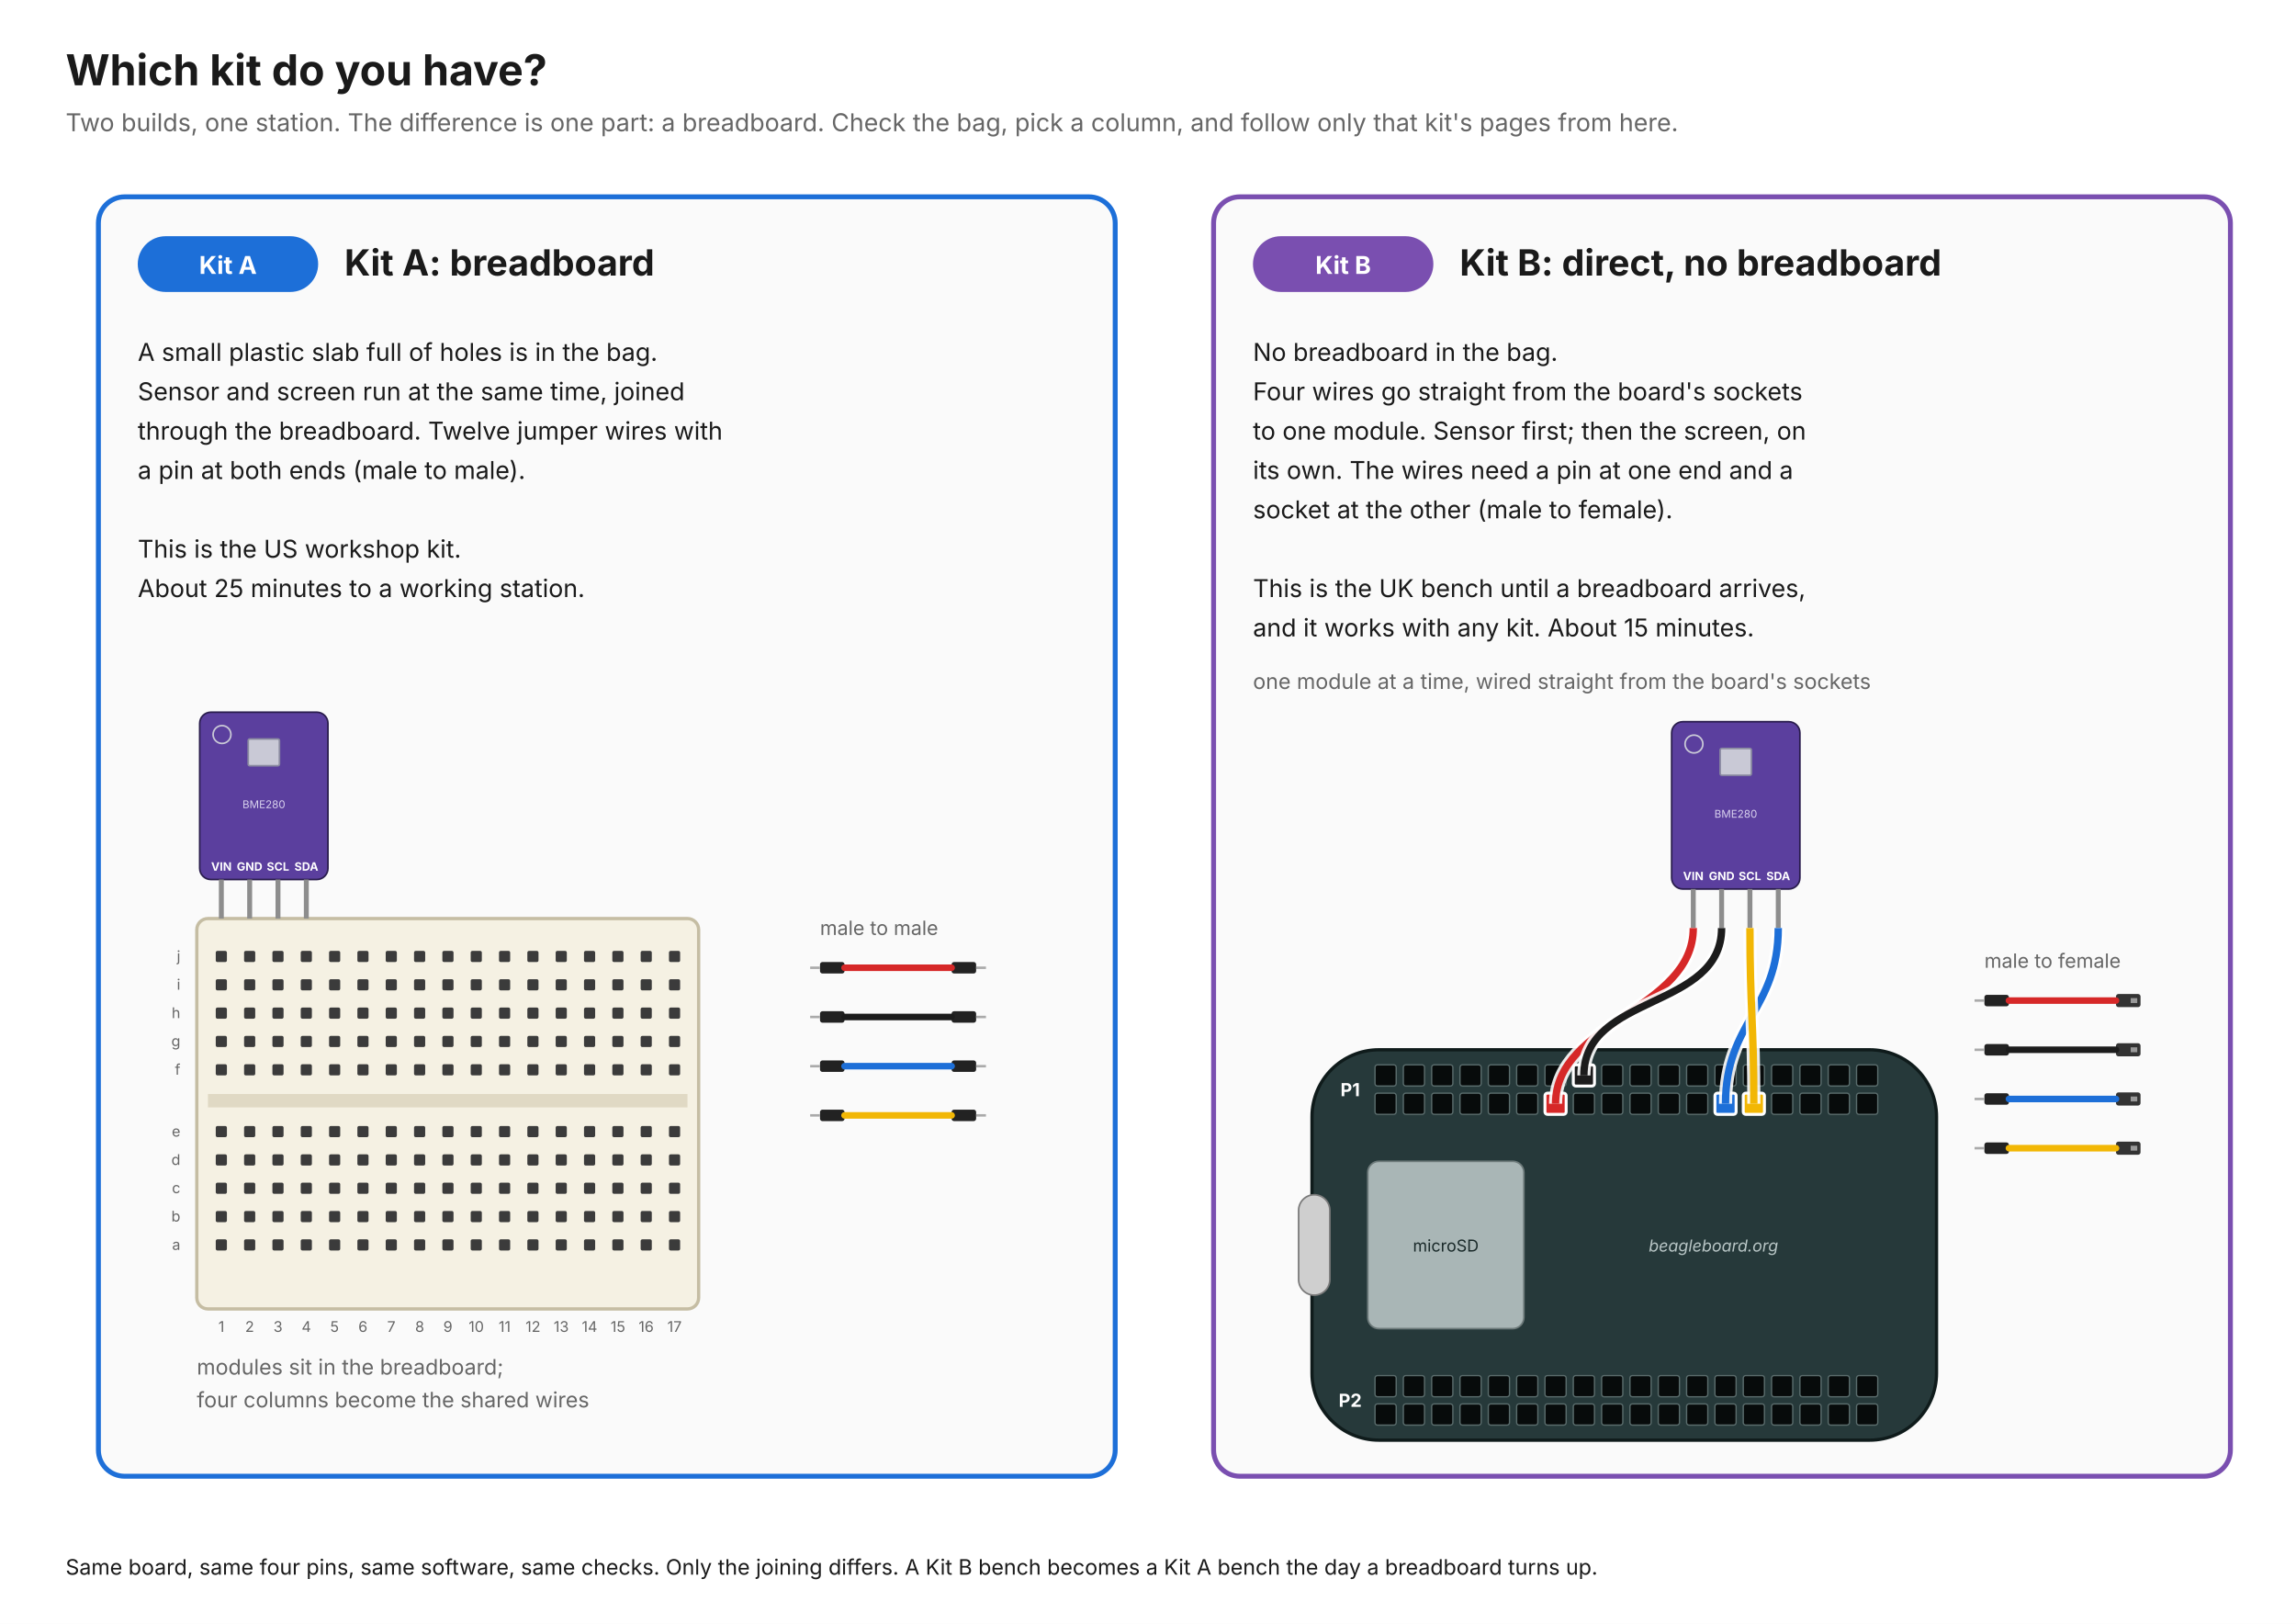
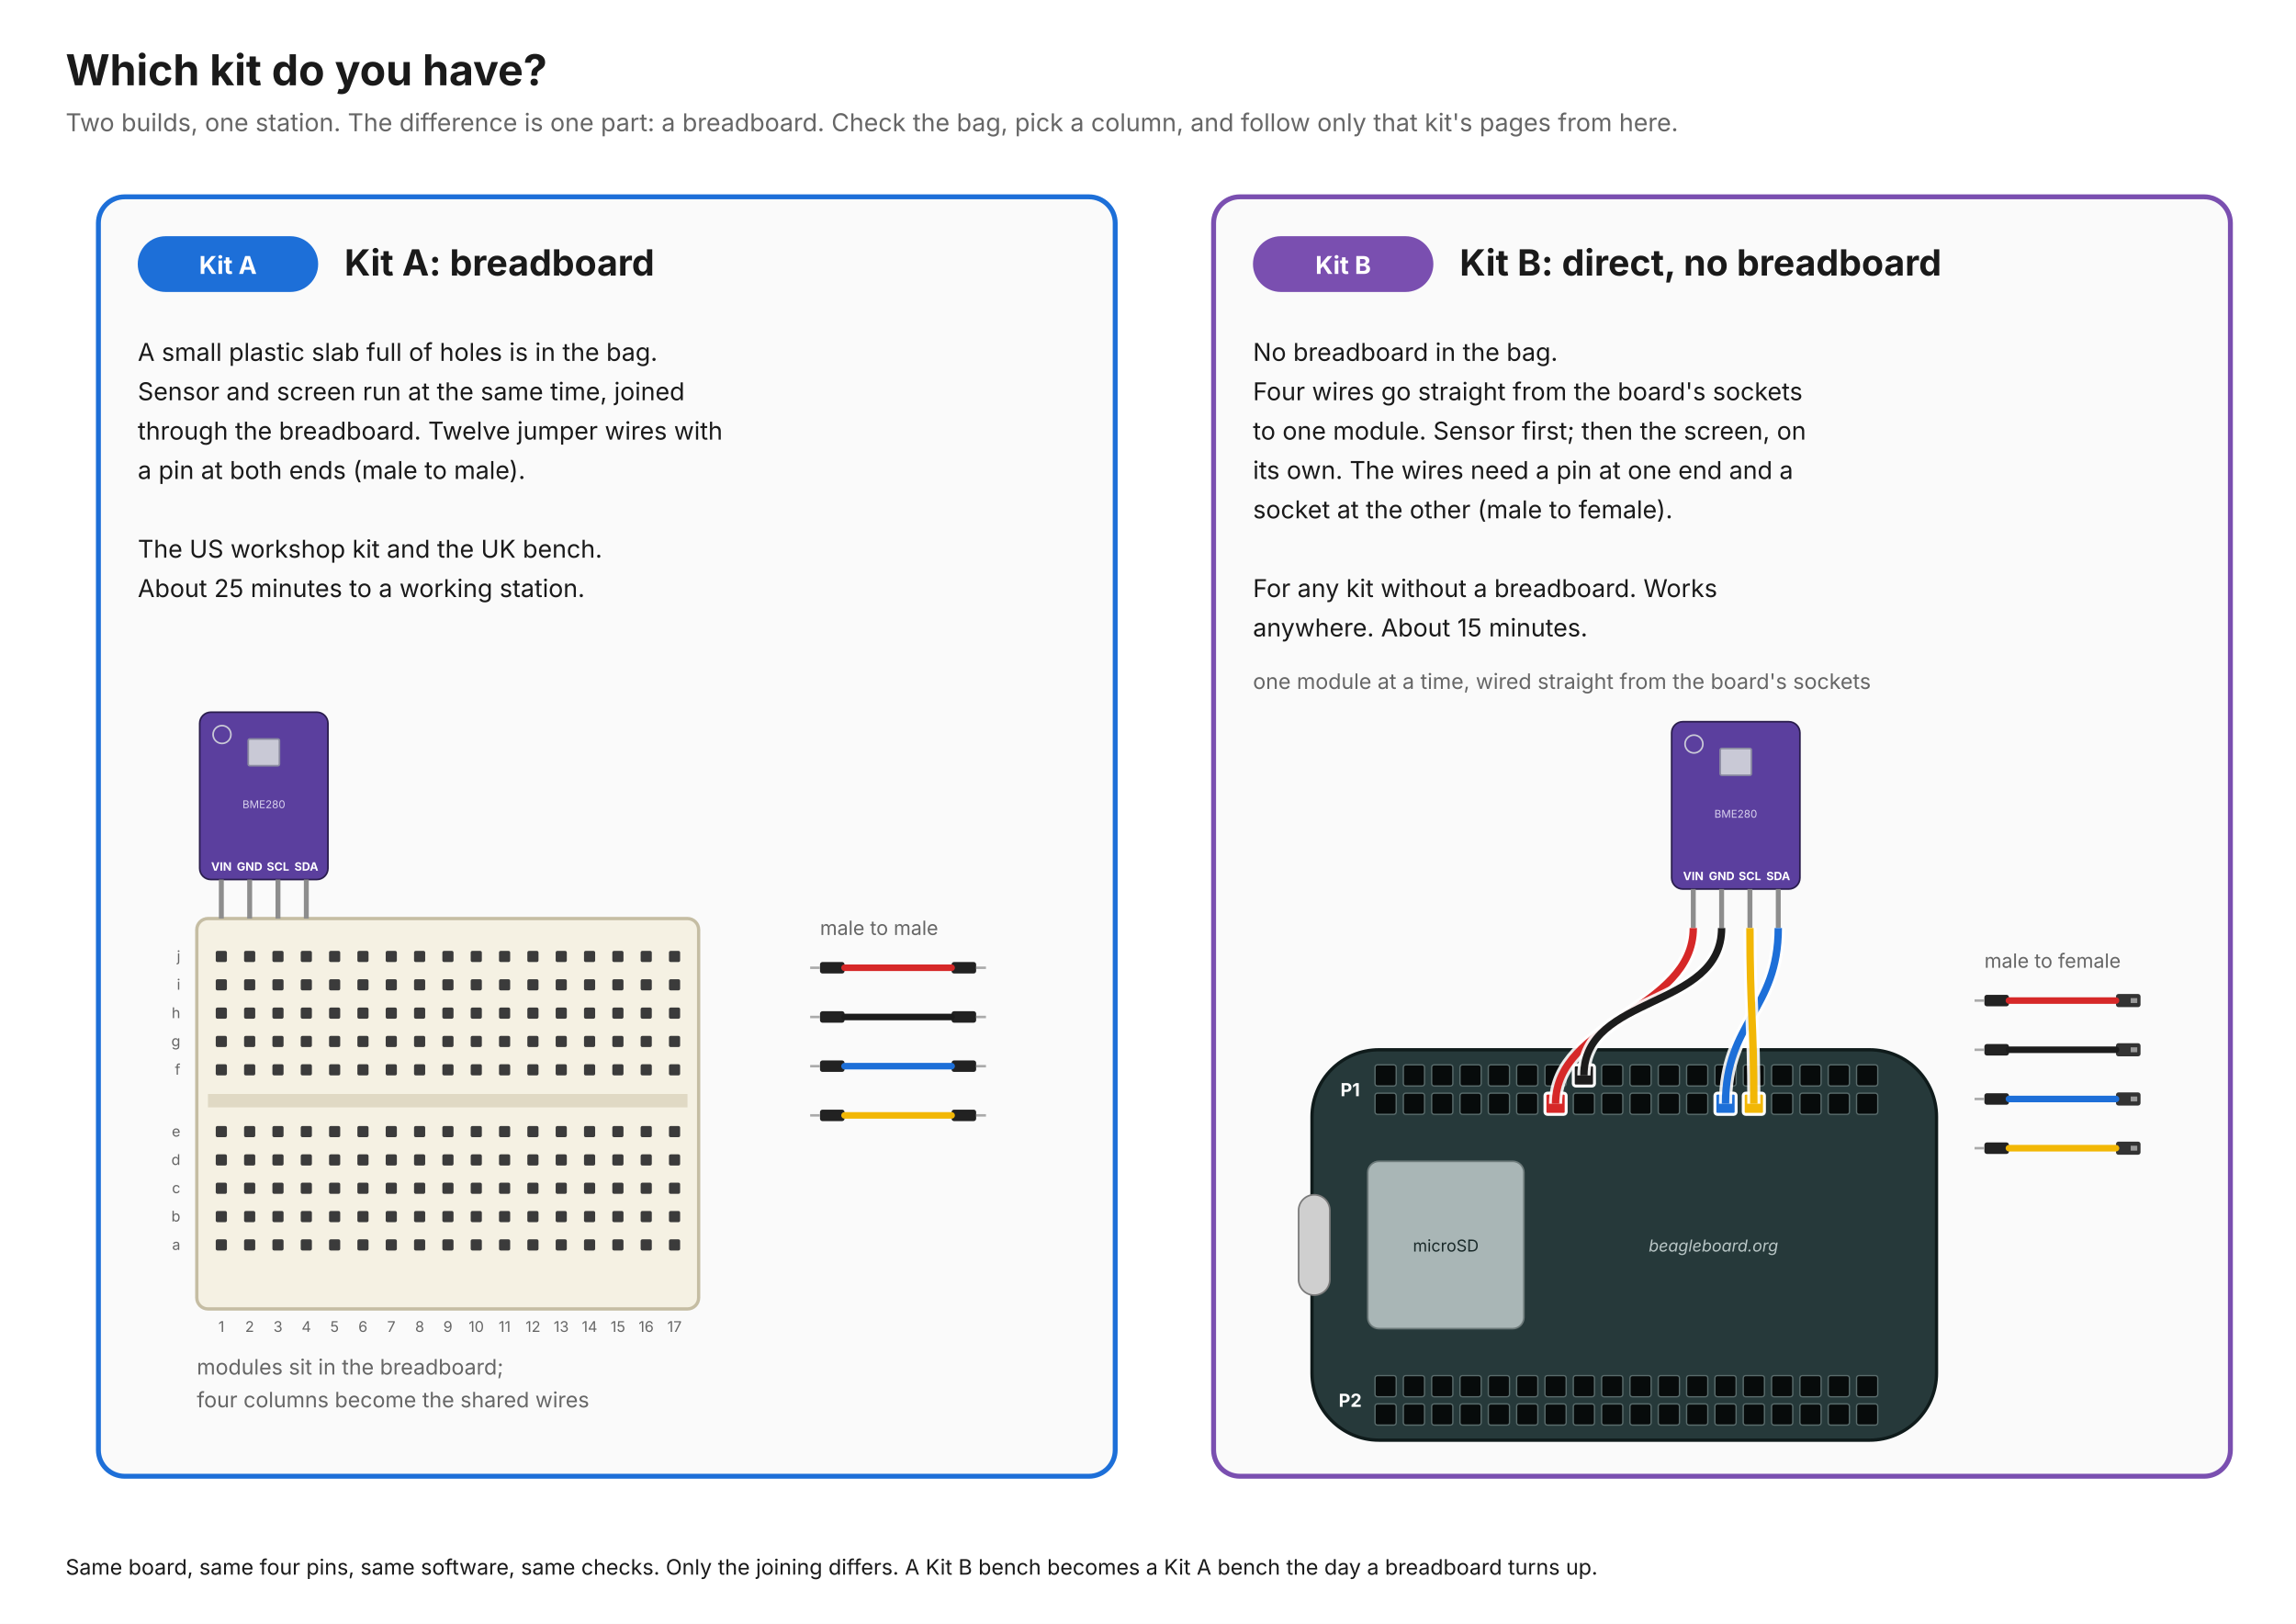
<svg xmlns="http://www.w3.org/2000/svg" width="1400" height="990" viewBox="0 0 1400 990" font-family="Inter, Helvetica, Arial, sans-serif">
  <rect width="1400" height="990" fill="#ffffff" />
  <text x="40.0" y="52.0" font-size="26" fill="#1a1a1a" text-anchor="start" font-weight="700">Which kit do you have?</text>
  <text x="40.0" y="80.0" font-size="15" fill="#666666" text-anchor="start" font-weight="400">Two builds, one station. The difference is one part: a breadboard. Check the bag, pick a column, and follow only that kit's pages from here.</text>
  <rect x="60" y="120" width="620" height="780" rx="16" fill="#fafafa" stroke="#1d6fd8" stroke-width="3" />
  <rect x="84" y="144" width="110" height="34" rx="17" fill="#1d6fd8" />
  <text x="139.0" y="167.0" font-size="15" fill="#fff" text-anchor="middle" font-weight="700">Kit A</text>
  <text x="210.0" y="168.0" font-size="22" fill="#1a1a1a" text-anchor="start" font-weight="700">Kit A: breadboard</text>
  <text x="84.0" y="220.0" font-size="15" fill="#1a1a1a" text-anchor="start" font-weight="400">A small plastic slab full of holes is in the bag.</text>
  <text x="84.0" y="244.0" font-size="15" fill="#1a1a1a" text-anchor="start" font-weight="400">Sensor and screen run at the same time, joined</text>
  <text x="84.0" y="268.0" font-size="15" fill="#1a1a1a" text-anchor="start" font-weight="400">through the breadboard. Twelve jumper wires with</text>
  <text x="84.0" y="292.0" font-size="15" fill="#1a1a1a" text-anchor="start" font-weight="400">a pin at both ends (male to male).</text>
  <text x="84.0" y="316.0" font-size="15" fill="#1a1a1a" text-anchor="start" font-weight="400" />
-   <text x="84.0" y="340.0" font-size="15" fill="#1a1a1a" text-anchor="start" font-weight="400">This is the US workshop kit.</text>
+   <text x="84.0" y="340.0" font-size="15" fill="#1a1a1a" text-anchor="start" font-weight="400">The US workshop kit and the UK bench.</text>
  <text x="84.0" y="364.0" font-size="15" fill="#1a1a1a" text-anchor="start" font-weight="400">About 25 minutes to a working station.</text>
  <rect x="120" y="560" width="306.0" height="238.0" rx="6.8" fill="#f5f1e3" stroke="#c5bda3" stroke-width="2" />
  <rect x="131.56" y="579.72" width="6.8" height="6.8" rx="1" fill="#3b3b3b" />
  <rect x="131.56" y="596.992" width="6.8" height="6.8" rx="1" fill="#3b3b3b" />
  <rect x="131.56" y="614.264" width="6.8" height="6.8" rx="1" fill="#3b3b3b" />
  <rect x="131.56" y="631.536" width="6.8" height="6.8" rx="1" fill="#3b3b3b" />
  <rect x="131.56" y="648.808" width="6.8" height="6.8" rx="1" fill="#3b3b3b" />
  <rect x="131.56" y="686.48" width="6.8" height="6.8" rx="1" fill="#3b3b3b" />
  <rect x="131.56" y="703.752" width="6.8" height="6.8" rx="1" fill="#3b3b3b" />
  <rect x="131.56" y="721.024" width="6.8" height="6.8" rx="1" fill="#3b3b3b" />
  <rect x="131.56" y="738.296" width="6.8" height="6.8" rx="1" fill="#3b3b3b" />
  <rect x="131.56" y="755.568" width="6.8" height="6.8" rx="1" fill="#3b3b3b" />
  <text x="135.0" y="812.0" font-size="9" fill="#666666" text-anchor="middle" font-weight="400">1</text>
  <rect x="148.832" y="579.72" width="6.8" height="6.8" rx="1" fill="#3b3b3b" />
  <rect x="148.832" y="596.992" width="6.8" height="6.8" rx="1" fill="#3b3b3b" />
  <rect x="148.832" y="614.264" width="6.8" height="6.8" rx="1" fill="#3b3b3b" />
  <rect x="148.832" y="631.536" width="6.8" height="6.8" rx="1" fill="#3b3b3b" />
  <rect x="148.832" y="648.808" width="6.8" height="6.8" rx="1" fill="#3b3b3b" />
  <rect x="148.832" y="686.48" width="6.8" height="6.8" rx="1" fill="#3b3b3b" />
  <rect x="148.832" y="703.752" width="6.8" height="6.8" rx="1" fill="#3b3b3b" />
  <rect x="148.832" y="721.024" width="6.8" height="6.8" rx="1" fill="#3b3b3b" />
  <rect x="148.832" y="738.296" width="6.8" height="6.8" rx="1" fill="#3b3b3b" />
  <rect x="148.832" y="755.568" width="6.8" height="6.8" rx="1" fill="#3b3b3b" />
  <text x="152.2" y="812.0" font-size="9" fill="#666666" text-anchor="middle" font-weight="400">2</text>
  <rect x="166.104" y="579.72" width="6.8" height="6.8" rx="1" fill="#3b3b3b" />
  <rect x="166.104" y="596.992" width="6.8" height="6.8" rx="1" fill="#3b3b3b" />
  <rect x="166.104" y="614.264" width="6.8" height="6.8" rx="1" fill="#3b3b3b" />
  <rect x="166.104" y="631.536" width="6.8" height="6.8" rx="1" fill="#3b3b3b" />
  <rect x="166.104" y="648.808" width="6.8" height="6.8" rx="1" fill="#3b3b3b" />
  <rect x="166.104" y="686.48" width="6.8" height="6.8" rx="1" fill="#3b3b3b" />
  <rect x="166.104" y="703.752" width="6.8" height="6.8" rx="1" fill="#3b3b3b" />
  <rect x="166.104" y="721.024" width="6.8" height="6.8" rx="1" fill="#3b3b3b" />
  <rect x="166.104" y="738.296" width="6.8" height="6.8" rx="1" fill="#3b3b3b" />
  <rect x="166.104" y="755.568" width="6.8" height="6.8" rx="1" fill="#3b3b3b" />
  <text x="169.5" y="812.0" font-size="9" fill="#666666" text-anchor="middle" font-weight="400">3</text>
  <rect x="183.376" y="579.72" width="6.8" height="6.8" rx="1" fill="#3b3b3b" />
  <rect x="183.376" y="596.992" width="6.8" height="6.8" rx="1" fill="#3b3b3b" />
  <rect x="183.376" y="614.264" width="6.8" height="6.8" rx="1" fill="#3b3b3b" />
  <rect x="183.376" y="631.536" width="6.8" height="6.8" rx="1" fill="#3b3b3b" />
  <rect x="183.376" y="648.808" width="6.8" height="6.8" rx="1" fill="#3b3b3b" />
  <rect x="183.376" y="686.48" width="6.8" height="6.8" rx="1" fill="#3b3b3b" />
  <rect x="183.376" y="703.752" width="6.8" height="6.8" rx="1" fill="#3b3b3b" />
  <rect x="183.376" y="721.024" width="6.8" height="6.8" rx="1" fill="#3b3b3b" />
  <rect x="183.376" y="738.296" width="6.8" height="6.8" rx="1" fill="#3b3b3b" />
  <rect x="183.376" y="755.568" width="6.8" height="6.8" rx="1" fill="#3b3b3b" />
  <text x="186.8" y="812.0" font-size="9" fill="#666666" text-anchor="middle" font-weight="400">4</text>
  <rect x="200.648" y="579.72" width="6.8" height="6.8" rx="1" fill="#3b3b3b" />
  <rect x="200.648" y="596.992" width="6.8" height="6.8" rx="1" fill="#3b3b3b" />
  <rect x="200.648" y="614.264" width="6.8" height="6.8" rx="1" fill="#3b3b3b" />
  <rect x="200.648" y="631.536" width="6.8" height="6.8" rx="1" fill="#3b3b3b" />
  <rect x="200.648" y="648.808" width="6.8" height="6.8" rx="1" fill="#3b3b3b" />
  <rect x="200.648" y="686.48" width="6.8" height="6.8" rx="1" fill="#3b3b3b" />
  <rect x="200.648" y="703.752" width="6.8" height="6.8" rx="1" fill="#3b3b3b" />
  <rect x="200.648" y="721.024" width="6.8" height="6.8" rx="1" fill="#3b3b3b" />
  <rect x="200.648" y="738.296" width="6.8" height="6.8" rx="1" fill="#3b3b3b" />
  <rect x="200.648" y="755.568" width="6.8" height="6.8" rx="1" fill="#3b3b3b" />
  <text x="204.0" y="812.0" font-size="9" fill="#666666" text-anchor="middle" font-weight="400">5</text>
  <rect x="217.92" y="579.72" width="6.8" height="6.8" rx="1" fill="#3b3b3b" />
  <rect x="217.92" y="596.992" width="6.8" height="6.8" rx="1" fill="#3b3b3b" />
  <rect x="217.92" y="614.264" width="6.8" height="6.8" rx="1" fill="#3b3b3b" />
  <rect x="217.92" y="631.536" width="6.8" height="6.8" rx="1" fill="#3b3b3b" />
  <rect x="217.92" y="648.808" width="6.8" height="6.8" rx="1" fill="#3b3b3b" />
  <rect x="217.92" y="686.48" width="6.8" height="6.8" rx="1" fill="#3b3b3b" />
  <rect x="217.92" y="703.752" width="6.8" height="6.8" rx="1" fill="#3b3b3b" />
  <rect x="217.92" y="721.024" width="6.8" height="6.8" rx="1" fill="#3b3b3b" />
  <rect x="217.92" y="738.296" width="6.8" height="6.8" rx="1" fill="#3b3b3b" />
  <rect x="217.92" y="755.568" width="6.8" height="6.8" rx="1" fill="#3b3b3b" />
  <text x="221.3" y="812.0" font-size="9" fill="#666666" text-anchor="middle" font-weight="400">6</text>
  <rect x="235.192" y="579.72" width="6.8" height="6.8" rx="1" fill="#3b3b3b" />
  <rect x="235.192" y="596.992" width="6.8" height="6.8" rx="1" fill="#3b3b3b" />
  <rect x="235.192" y="614.264" width="6.8" height="6.8" rx="1" fill="#3b3b3b" />
  <rect x="235.192" y="631.536" width="6.8" height="6.8" rx="1" fill="#3b3b3b" />
  <rect x="235.192" y="648.808" width="6.8" height="6.8" rx="1" fill="#3b3b3b" />
  <rect x="235.192" y="686.48" width="6.8" height="6.8" rx="1" fill="#3b3b3b" />
  <rect x="235.192" y="703.752" width="6.8" height="6.8" rx="1" fill="#3b3b3b" />
  <rect x="235.192" y="721.024" width="6.8" height="6.8" rx="1" fill="#3b3b3b" />
  <rect x="235.192" y="738.296" width="6.8" height="6.8" rx="1" fill="#3b3b3b" />
  <rect x="235.192" y="755.568" width="6.8" height="6.8" rx="1" fill="#3b3b3b" />
  <text x="238.6" y="812.0" font-size="9" fill="#666666" text-anchor="middle" font-weight="400">7</text>
  <rect x="252.464" y="579.72" width="6.8" height="6.8" rx="1" fill="#3b3b3b" />
  <rect x="252.464" y="596.992" width="6.8" height="6.8" rx="1" fill="#3b3b3b" />
  <rect x="252.464" y="614.264" width="6.8" height="6.8" rx="1" fill="#3b3b3b" />
  <rect x="252.464" y="631.536" width="6.8" height="6.8" rx="1" fill="#3b3b3b" />
  <rect x="252.464" y="648.808" width="6.8" height="6.8" rx="1" fill="#3b3b3b" />
  <rect x="252.464" y="686.48" width="6.8" height="6.8" rx="1" fill="#3b3b3b" />
  <rect x="252.464" y="703.752" width="6.8" height="6.8" rx="1" fill="#3b3b3b" />
  <rect x="252.464" y="721.024" width="6.8" height="6.8" rx="1" fill="#3b3b3b" />
  <rect x="252.464" y="738.296" width="6.8" height="6.8" rx="1" fill="#3b3b3b" />
  <rect x="252.464" y="755.568" width="6.8" height="6.8" rx="1" fill="#3b3b3b" />
  <text x="255.9" y="812.0" font-size="9" fill="#666666" text-anchor="middle" font-weight="400">8</text>
  <rect x="269.736" y="579.72" width="6.8" height="6.8" rx="1" fill="#3b3b3b" />
  <rect x="269.736" y="596.992" width="6.8" height="6.8" rx="1" fill="#3b3b3b" />
  <rect x="269.736" y="614.264" width="6.8" height="6.8" rx="1" fill="#3b3b3b" />
  <rect x="269.736" y="631.536" width="6.8" height="6.8" rx="1" fill="#3b3b3b" />
  <rect x="269.736" y="648.808" width="6.8" height="6.8" rx="1" fill="#3b3b3b" />
  <rect x="269.736" y="686.48" width="6.8" height="6.8" rx="1" fill="#3b3b3b" />
  <rect x="269.736" y="703.752" width="6.8" height="6.8" rx="1" fill="#3b3b3b" />
  <rect x="269.736" y="721.024" width="6.8" height="6.8" rx="1" fill="#3b3b3b" />
  <rect x="269.736" y="738.296" width="6.8" height="6.8" rx="1" fill="#3b3b3b" />
  <rect x="269.736" y="755.568" width="6.8" height="6.8" rx="1" fill="#3b3b3b" />
  <text x="273.1" y="812.0" font-size="9" fill="#666666" text-anchor="middle" font-weight="400">9</text>
  <rect x="287.008" y="579.72" width="6.8" height="6.8" rx="1" fill="#3b3b3b" />
  <rect x="287.008" y="596.992" width="6.8" height="6.8" rx="1" fill="#3b3b3b" />
  <rect x="287.008" y="614.264" width="6.8" height="6.8" rx="1" fill="#3b3b3b" />
  <rect x="287.008" y="631.536" width="6.8" height="6.8" rx="1" fill="#3b3b3b" />
  <rect x="287.008" y="648.808" width="6.8" height="6.8" rx="1" fill="#3b3b3b" />
  <rect x="287.008" y="686.48" width="6.8" height="6.8" rx="1" fill="#3b3b3b" />
  <rect x="287.008" y="703.752" width="6.8" height="6.8" rx="1" fill="#3b3b3b" />
  <rect x="287.008" y="721.024" width="6.8" height="6.8" rx="1" fill="#3b3b3b" />
  <rect x="287.008" y="738.296" width="6.8" height="6.8" rx="1" fill="#3b3b3b" />
  <rect x="287.008" y="755.568" width="6.8" height="6.8" rx="1" fill="#3b3b3b" />
  <text x="290.4" y="812.0" font-size="9" fill="#666666" text-anchor="middle" font-weight="400">10</text>
  <rect x="304.28" y="579.72" width="6.8" height="6.8" rx="1" fill="#3b3b3b" />
  <rect x="304.28" y="596.992" width="6.8" height="6.8" rx="1" fill="#3b3b3b" />
  <rect x="304.28" y="614.264" width="6.8" height="6.8" rx="1" fill="#3b3b3b" />
  <rect x="304.28" y="631.536" width="6.8" height="6.8" rx="1" fill="#3b3b3b" />
  <rect x="304.28" y="648.808" width="6.8" height="6.8" rx="1" fill="#3b3b3b" />
  <rect x="304.28" y="686.48" width="6.8" height="6.8" rx="1" fill="#3b3b3b" />
  <rect x="304.28" y="703.752" width="6.8" height="6.8" rx="1" fill="#3b3b3b" />
  <rect x="304.28" y="721.024" width="6.8" height="6.8" rx="1" fill="#3b3b3b" />
  <rect x="304.28" y="738.296" width="6.8" height="6.8" rx="1" fill="#3b3b3b" />
  <rect x="304.28" y="755.568" width="6.8" height="6.8" rx="1" fill="#3b3b3b" />
  <text x="307.7" y="812.0" font-size="9" fill="#666666" text-anchor="middle" font-weight="400">11</text>
  <rect x="321.552" y="579.72" width="6.8" height="6.8" rx="1" fill="#3b3b3b" />
  <rect x="321.552" y="596.992" width="6.8" height="6.8" rx="1" fill="#3b3b3b" />
  <rect x="321.552" y="614.264" width="6.8" height="6.8" rx="1" fill="#3b3b3b" />
  <rect x="321.552" y="631.536" width="6.8" height="6.8" rx="1" fill="#3b3b3b" />
  <rect x="321.552" y="648.808" width="6.8" height="6.8" rx="1" fill="#3b3b3b" />
  <rect x="321.552" y="686.48" width="6.8" height="6.8" rx="1" fill="#3b3b3b" />
  <rect x="321.552" y="703.752" width="6.8" height="6.8" rx="1" fill="#3b3b3b" />
  <rect x="321.552" y="721.024" width="6.8" height="6.8" rx="1" fill="#3b3b3b" />
  <rect x="321.552" y="738.296" width="6.8" height="6.8" rx="1" fill="#3b3b3b" />
  <rect x="321.552" y="755.568" width="6.8" height="6.8" rx="1" fill="#3b3b3b" />
  <text x="325.0" y="812.0" font-size="9" fill="#666666" text-anchor="middle" font-weight="400">12</text>
  <rect x="338.824" y="579.72" width="6.8" height="6.8" rx="1" fill="#3b3b3b" />
  <rect x="338.824" y="596.992" width="6.8" height="6.8" rx="1" fill="#3b3b3b" />
  <rect x="338.824" y="614.264" width="6.8" height="6.8" rx="1" fill="#3b3b3b" />
  <rect x="338.824" y="631.536" width="6.8" height="6.8" rx="1" fill="#3b3b3b" />
  <rect x="338.824" y="648.808" width="6.8" height="6.8" rx="1" fill="#3b3b3b" />
  <rect x="338.824" y="686.48" width="6.8" height="6.8" rx="1" fill="#3b3b3b" />
  <rect x="338.824" y="703.752" width="6.8" height="6.8" rx="1" fill="#3b3b3b" />
  <rect x="338.824" y="721.024" width="6.8" height="6.8" rx="1" fill="#3b3b3b" />
  <rect x="338.824" y="738.296" width="6.8" height="6.8" rx="1" fill="#3b3b3b" />
  <rect x="338.824" y="755.568" width="6.8" height="6.8" rx="1" fill="#3b3b3b" />
  <text x="342.2" y="812.0" font-size="9" fill="#666666" text-anchor="middle" font-weight="400">13</text>
  <rect x="356.096" y="579.72" width="6.8" height="6.8" rx="1" fill="#3b3b3b" />
  <rect x="356.096" y="596.992" width="6.8" height="6.8" rx="1" fill="#3b3b3b" />
  <rect x="356.096" y="614.264" width="6.8" height="6.8" rx="1" fill="#3b3b3b" />
  <rect x="356.096" y="631.536" width="6.8" height="6.8" rx="1" fill="#3b3b3b" />
  <rect x="356.096" y="648.808" width="6.8" height="6.8" rx="1" fill="#3b3b3b" />
  <rect x="356.096" y="686.48" width="6.8" height="6.8" rx="1" fill="#3b3b3b" />
  <rect x="356.096" y="703.752" width="6.8" height="6.8" rx="1" fill="#3b3b3b" />
  <rect x="356.096" y="721.024" width="6.8" height="6.8" rx="1" fill="#3b3b3b" />
  <rect x="356.096" y="738.296" width="6.8" height="6.8" rx="1" fill="#3b3b3b" />
  <rect x="356.096" y="755.568" width="6.8" height="6.8" rx="1" fill="#3b3b3b" />
  <text x="359.5" y="812.0" font-size="9" fill="#666666" text-anchor="middle" font-weight="400">14</text>
  <rect x="373.368" y="579.72" width="6.8" height="6.8" rx="1" fill="#3b3b3b" />
  <rect x="373.368" y="596.992" width="6.8" height="6.8" rx="1" fill="#3b3b3b" />
  <rect x="373.368" y="614.264" width="6.8" height="6.8" rx="1" fill="#3b3b3b" />
  <rect x="373.368" y="631.536" width="6.8" height="6.8" rx="1" fill="#3b3b3b" />
  <rect x="373.368" y="648.808" width="6.8" height="6.8" rx="1" fill="#3b3b3b" />
  <rect x="373.368" y="686.48" width="6.8" height="6.8" rx="1" fill="#3b3b3b" />
  <rect x="373.368" y="703.752" width="6.8" height="6.8" rx="1" fill="#3b3b3b" />
  <rect x="373.368" y="721.024" width="6.8" height="6.8" rx="1" fill="#3b3b3b" />
  <rect x="373.368" y="738.296" width="6.8" height="6.8" rx="1" fill="#3b3b3b" />
  <rect x="373.368" y="755.568" width="6.8" height="6.8" rx="1" fill="#3b3b3b" />
  <text x="376.8" y="812.0" font-size="9" fill="#666666" text-anchor="middle" font-weight="400">15</text>
  <rect x="390.64" y="579.72" width="6.8" height="6.8" rx="1" fill="#3b3b3b" />
  <rect x="390.64" y="596.992" width="6.8" height="6.8" rx="1" fill="#3b3b3b" />
  <rect x="390.64" y="614.264" width="6.8" height="6.8" rx="1" fill="#3b3b3b" />
  <rect x="390.64" y="631.536" width="6.8" height="6.8" rx="1" fill="#3b3b3b" />
  <rect x="390.64" y="648.808" width="6.8" height="6.8" rx="1" fill="#3b3b3b" />
  <rect x="390.64" y="686.48" width="6.8" height="6.8" rx="1" fill="#3b3b3b" />
  <rect x="390.64" y="703.752" width="6.8" height="6.8" rx="1" fill="#3b3b3b" />
  <rect x="390.64" y="721.024" width="6.8" height="6.8" rx="1" fill="#3b3b3b" />
  <rect x="390.64" y="738.296" width="6.8" height="6.8" rx="1" fill="#3b3b3b" />
  <rect x="390.64" y="755.568" width="6.8" height="6.8" rx="1" fill="#3b3b3b" />
  <text x="394.0" y="812.0" font-size="9" fill="#666666" text-anchor="middle" font-weight="400">16</text>
  <rect x="407.912" y="579.72" width="6.8" height="6.8" rx="1" fill="#3b3b3b" />
  <rect x="407.912" y="596.992" width="6.8" height="6.8" rx="1" fill="#3b3b3b" />
  <rect x="407.912" y="614.264" width="6.8" height="6.8" rx="1" fill="#3b3b3b" />
  <rect x="407.912" y="631.536" width="6.8" height="6.8" rx="1" fill="#3b3b3b" />
  <rect x="407.912" y="648.808" width="6.8" height="6.8" rx="1" fill="#3b3b3b" />
  <rect x="407.912" y="686.48" width="6.8" height="6.8" rx="1" fill="#3b3b3b" />
  <rect x="407.912" y="703.752" width="6.8" height="6.8" rx="1" fill="#3b3b3b" />
  <rect x="407.912" y="721.024" width="6.8" height="6.8" rx="1" fill="#3b3b3b" />
  <rect x="407.912" y="738.296" width="6.8" height="6.8" rx="1" fill="#3b3b3b" />
  <rect x="407.912" y="755.568" width="6.8" height="6.8" rx="1" fill="#3b3b3b" />
  <text x="411.3" y="812.0" font-size="9" fill="#666666" text-anchor="middle" font-weight="400">17</text>
  <text x="110.0" y="586.1" font-size="9" fill="#666666" text-anchor="end" font-weight="400">j</text>
  <text x="110.0" y="603.4" font-size="9" fill="#666666" text-anchor="end" font-weight="400">i</text>
  <text x="110.0" y="620.7" font-size="9" fill="#666666" text-anchor="end" font-weight="400">h</text>
  <text x="110.0" y="637.9" font-size="9" fill="#666666" text-anchor="end" font-weight="400">g</text>
  <text x="110.0" y="655.2" font-size="9" fill="#666666" text-anchor="end" font-weight="400">f</text>
  <text x="110.0" y="692.9" font-size="9" fill="#666666" text-anchor="end" font-weight="400">e</text>
  <text x="110.0" y="710.2" font-size="9" fill="#666666" text-anchor="end" font-weight="400">d</text>
  <text x="110.0" y="727.4" font-size="9" fill="#666666" text-anchor="end" font-weight="400">c</text>
  <text x="110.0" y="744.7" font-size="9" fill="#666666" text-anchor="end" font-weight="400">b</text>
  <text x="110.0" y="762.0" font-size="9" fill="#666666" text-anchor="end" font-weight="400">a</text>
  <line x1="126.8" y1="671.044" x2="419.2" y2="671.044" stroke="#e0d9c4" stroke-width="8.16" />
  <rect x="121.768" y="434.2" width="78.2" height="102.0" rx="6.8" fill="#5b3f9e" stroke="#2a1d4d" />
  <rect x="151.348" y="450.52" width="19.04" height="16.32" rx="1" fill="#c9c9d6" stroke="#8a8aa0" />
  <circle cx="135.368" cy="447.8" r="5.44" fill="none" stroke="#c9c9d6" />
  <text x="160.9" y="492.7" font-size="6.5" fill="#d9d2ee" text-anchor="middle" font-weight="400">BME280</text>
  <line x1="134.96" y1="536.2" x2="134.96" y2="560.0" stroke="#8d8d8d" stroke-width="3" />
  <text x="135.0" y="530.8" font-size="7" fill="#fff" text-anchor="middle" font-weight="700">VIN</text>
  <line x1="152.232" y1="536.2" x2="152.232" y2="560.0" stroke="#8d8d8d" stroke-width="3" />
  <text x="152.2" y="530.8" font-size="7" fill="#fff" text-anchor="middle" font-weight="700">GND</text>
  <line x1="169.504" y1="536.2" x2="169.504" y2="560.0" stroke="#8d8d8d" stroke-width="3" />
  <text x="169.5" y="530.8" font-size="7" fill="#fff" text-anchor="middle" font-weight="700">SCL</text>
  <line x1="186.776" y1="536.2" x2="186.776" y2="560.0" stroke="#8d8d8d" stroke-width="3" />
  <text x="186.8" y="530.8" font-size="7" fill="#fff" text-anchor="middle" font-weight="700">SDA</text>
  <rect x="500" y="586.5" width="14.96" height="7" rx="1.5" fill="#222" />
  <line x1="494" y1="590" x2="500" y2="590" stroke="#aaa" stroke-width="1.5" />
  <rect x="580.24" y="586.5" width="14.96" height="7" rx="1.5" fill="#222" />
  <line x1="595.2" y1="590" x2="601.2" y2="590" stroke="#aaa" stroke-width="1.5" />
  <line x1="514.96" y1="590" x2="580.24" y2="590" stroke="#d62828" stroke-width="4" stroke-linecap="round" />
  <rect x="500" y="616.5" width="14.96" height="7" rx="1.5" fill="#222" />
  <line x1="494" y1="620" x2="500" y2="620" stroke="#aaa" stroke-width="1.5" />
  <rect x="580.24" y="616.5" width="14.96" height="7" rx="1.5" fill="#222" />
  <line x1="595.2" y1="620" x2="601.2" y2="620" stroke="#aaa" stroke-width="1.5" />
  <line x1="514.96" y1="620" x2="580.24" y2="620" stroke="#1c1c1c" stroke-width="4" stroke-linecap="round" />
  <rect x="500" y="646.5" width="14.96" height="7" rx="1.5" fill="#222" />
  <line x1="494" y1="650" x2="500" y2="650" stroke="#aaa" stroke-width="1.5" />
  <rect x="580.24" y="646.5" width="14.96" height="7" rx="1.5" fill="#222" />
  <line x1="595.2" y1="650" x2="601.2" y2="650" stroke="#aaa" stroke-width="1.5" />
  <line x1="514.96" y1="650" x2="580.24" y2="650" stroke="#1d6fd8" stroke-width="4" stroke-linecap="round" />
  <rect x="500" y="676.5" width="14.96" height="7" rx="1.5" fill="#222" />
  <line x1="494" y1="680" x2="500" y2="680" stroke="#aaa" stroke-width="1.5" />
  <rect x="580.24" y="676.5" width="14.96" height="7" rx="1.5" fill="#222" />
  <line x1="595.2" y1="680" x2="601.2" y2="680" stroke="#aaa" stroke-width="1.5" />
  <line x1="514.96" y1="680" x2="580.24" y2="680" stroke="#f2b705" stroke-width="4" stroke-linecap="round" />
  <text x="500.0" y="570.0" font-size="12" fill="#666666" text-anchor="start" font-weight="400">male to male</text>
  <text x="120.0" y="838.0" font-size="13" fill="#666666" text-anchor="start" font-weight="400">modules sit in the breadboard;</text>
  <text x="120.0" y="858.0" font-size="13" fill="#666666" text-anchor="start" font-weight="400">four columns become the shared wires</text>
  <rect x="740" y="120" width="620" height="780" rx="16" fill="#fafafa" stroke="#7a4fb0" stroke-width="3" />
  <rect x="764" y="144" width="110" height="34" rx="17" fill="#7a4fb0" />
  <text x="819.0" y="167.0" font-size="15" fill="#fff" text-anchor="middle" font-weight="700">Kit B</text>
  <text x="890.0" y="168.0" font-size="22" fill="#1a1a1a" text-anchor="start" font-weight="700">Kit B: direct, no breadboard</text>
  <text x="764.0" y="220.0" font-size="15" fill="#1a1a1a" text-anchor="start" font-weight="400">No breadboard in the bag.</text>
  <text x="764.0" y="244.0" font-size="15" fill="#1a1a1a" text-anchor="start" font-weight="400">Four wires go straight from the board's sockets</text>
  <text x="764.0" y="268.0" font-size="15" fill="#1a1a1a" text-anchor="start" font-weight="400">to one module. Sensor first; then the screen, on</text>
  <text x="764.0" y="292.0" font-size="15" fill="#1a1a1a" text-anchor="start" font-weight="400">its own. The wires need a pin at one end and a</text>
  <text x="764.0" y="316.0" font-size="15" fill="#1a1a1a" text-anchor="start" font-weight="400">socket at the other (male to female).</text>
  <text x="764.0" y="340.0" font-size="15" fill="#1a1a1a" text-anchor="start" font-weight="400" />
-   <text x="764.0" y="364.0" font-size="15" fill="#1a1a1a" text-anchor="start" font-weight="400">This is the UK bench until a breadboard arrives,</text>
-   <text x="764.0" y="388.0" font-size="15" fill="#1a1a1a" text-anchor="start" font-weight="400">and it works with any kit. About 15 minutes.</text>
+   <text x="764.0" y="364.0" font-size="15" fill="#1a1a1a" text-anchor="start" font-weight="400">For any kit without a breadboard. Works</text>
+   <text x="764.0" y="388.0" font-size="15" fill="#1a1a1a" text-anchor="start" font-weight="400">anywhere. About 15 minutes.</text>
  <rect x="800" y="640" width="380.8" height="238.0" rx="40.8" fill="#26393a" stroke="#0f1b1b" stroke-width="2" />
  <rect x="791.84" y="728.4" width="19.04" height="61.2" rx="9.52" fill="#cfcfcf" stroke="#7a7a7a" />
  <rect x="834.0" y="708.0" width="95.2" height="102.0" rx="6.8" fill="#a9b6b6" stroke="#6d7a7a" />
  <text x="881.6" y="763.0" font-size="10.0" fill="#1a2a2a" text-anchor="middle" font-weight="400">microSD</text>
  <text x="1044.8" y="763.0" font-size="10.0" fill="#b9c6c6" text-anchor="middle" font-weight="400" font-style="italic">beagleboard.org</text>
  <rect x="838.42" y="649.18" width="12.92" height="12.92" rx="1.5" fill="#070b0b" stroke="#5a6c6c" stroke-width="0.8" />
  <rect x="838.42" y="666.452" width="12.92" height="12.92" rx="1.5" fill="#070b0b" stroke="#5a6c6c" stroke-width="0.8" />
  <rect x="855.692" y="649.18" width="12.92" height="12.92" rx="1.5" fill="#070b0b" stroke="#5a6c6c" stroke-width="0.8" />
  <rect x="855.692" y="666.452" width="12.92" height="12.92" rx="1.5" fill="#070b0b" stroke="#5a6c6c" stroke-width="0.8" />
  <rect x="872.964" y="649.18" width="12.92" height="12.92" rx="1.5" fill="#070b0b" stroke="#5a6c6c" stroke-width="0.8" />
  <rect x="872.964" y="666.452" width="12.92" height="12.92" rx="1.5" fill="#070b0b" stroke="#5a6c6c" stroke-width="0.8" />
  <rect x="890.236" y="649.18" width="12.92" height="12.92" rx="1.5" fill="#070b0b" stroke="#5a6c6c" stroke-width="0.8" />
  <rect x="890.236" y="666.452" width="12.92" height="12.92" rx="1.5" fill="#070b0b" stroke="#5a6c6c" stroke-width="0.8" />
  <rect x="907.508" y="649.18" width="12.92" height="12.92" rx="1.5" fill="#070b0b" stroke="#5a6c6c" stroke-width="0.8" />
  <rect x="907.508" y="666.452" width="12.92" height="12.92" rx="1.5" fill="#070b0b" stroke="#5a6c6c" stroke-width="0.8" />
  <rect x="924.78" y="649.18" width="12.92" height="12.92" rx="1.5" fill="#070b0b" stroke="#5a6c6c" stroke-width="0.8" />
  <rect x="924.78" y="666.452" width="12.92" height="12.92" rx="1.5" fill="#070b0b" stroke="#5a6c6c" stroke-width="0.8" />
  <rect x="942.052" y="649.18" width="12.92" height="12.92" rx="1.5" fill="#070b0b" stroke="#5a6c6c" stroke-width="0.8" />
  <rect x="942.052" y="666.452" width="12.92" height="12.92" rx="1.5" fill="#d62828" stroke="#fff" stroke-width="1.8" />
  <rect x="959.324" y="649.18" width="12.92" height="12.92" rx="1.5" fill="#1c1c1c" stroke="#fff" stroke-width="1.8" />
  <rect x="959.324" y="666.452" width="12.92" height="12.92" rx="1.5" fill="#070b0b" stroke="#5a6c6c" stroke-width="0.8" />
  <rect x="976.596" y="649.18" width="12.92" height="12.92" rx="1.5" fill="#070b0b" stroke="#5a6c6c" stroke-width="0.8" />
  <rect x="976.596" y="666.452" width="12.92" height="12.92" rx="1.5" fill="#070b0b" stroke="#5a6c6c" stroke-width="0.8" />
  <rect x="993.868" y="649.18" width="12.92" height="12.92" rx="1.5" fill="#070b0b" stroke="#5a6c6c" stroke-width="0.8" />
  <rect x="993.868" y="666.452" width="12.92" height="12.92" rx="1.5" fill="#070b0b" stroke="#5a6c6c" stroke-width="0.8" />
  <rect x="1011.14" y="649.18" width="12.92" height="12.92" rx="1.5" fill="#070b0b" stroke="#5a6c6c" stroke-width="0.8" />
  <rect x="1011.14" y="666.452" width="12.92" height="12.92" rx="1.5" fill="#070b0b" stroke="#5a6c6c" stroke-width="0.8" />
  <rect x="1028.412" y="649.18" width="12.92" height="12.92" rx="1.5" fill="#070b0b" stroke="#5a6c6c" stroke-width="0.8" />
  <rect x="1028.412" y="666.452" width="12.92" height="12.92" rx="1.5" fill="#070b0b" stroke="#5a6c6c" stroke-width="0.8" />
  <rect x="1045.684" y="649.18" width="12.92" height="12.92" rx="1.5" fill="#070b0b" stroke="#5a6c6c" stroke-width="0.8" />
  <rect x="1045.684" y="666.452" width="12.92" height="12.92" rx="1.5" fill="#1d6fd8" stroke="#fff" stroke-width="1.8" />
  <rect x="1062.956" y="649.18" width="12.92" height="12.92" rx="1.5" fill="#070b0b" stroke="#5a6c6c" stroke-width="0.8" />
  <rect x="1062.956" y="666.452" width="12.92" height="12.92" rx="1.5" fill="#f2b705" stroke="#fff" stroke-width="1.8" />
  <rect x="1080.228" y="649.18" width="12.92" height="12.92" rx="1.5" fill="#070b0b" stroke="#5a6c6c" stroke-width="0.8" />
  <rect x="1080.228" y="666.452" width="12.92" height="12.92" rx="1.5" fill="#070b0b" stroke="#5a6c6c" stroke-width="0.8" />
  <rect x="1097.5" y="649.18" width="12.92" height="12.92" rx="1.5" fill="#070b0b" stroke="#5a6c6c" stroke-width="0.8" />
  <rect x="1097.5" y="666.452" width="12.92" height="12.92" rx="1.5" fill="#070b0b" stroke="#5a6c6c" stroke-width="0.8" />
  <rect x="1114.772" y="649.18" width="12.92" height="12.92" rx="1.5" fill="#070b0b" stroke="#5a6c6c" stroke-width="0.8" />
  <rect x="1114.772" y="666.452" width="12.92" height="12.92" rx="1.5" fill="#070b0b" stroke="#5a6c6c" stroke-width="0.8" />
  <rect x="1132.044" y="649.18" width="12.92" height="12.92" rx="1.5" fill="#070b0b" stroke="#5a6c6c" stroke-width="0.8" />
  <rect x="1132.044" y="666.452" width="12.92" height="12.92" rx="1.5" fill="#070b0b" stroke="#5a6c6c" stroke-width="0.8" />
  <text x="823.3" y="668.3" font-size="11.0" fill="#fff" text-anchor="middle" font-weight="700">P1</text>
  <rect x="838.42" y="855.9" width="12.92" height="12.92" rx="1.5" fill="#070b0b" stroke="#5a6c6c" stroke-width="0.8" />
  <rect x="838.42" y="838.628" width="12.92" height="12.92" rx="1.5" fill="#070b0b" stroke="#5a6c6c" stroke-width="0.8" />
  <rect x="855.692" y="855.9" width="12.92" height="12.92" rx="1.5" fill="#070b0b" stroke="#5a6c6c" stroke-width="0.8" />
  <rect x="855.692" y="838.628" width="12.92" height="12.92" rx="1.5" fill="#070b0b" stroke="#5a6c6c" stroke-width="0.8" />
  <rect x="872.964" y="855.9" width="12.92" height="12.92" rx="1.5" fill="#070b0b" stroke="#5a6c6c" stroke-width="0.8" />
  <rect x="872.964" y="838.628" width="12.92" height="12.92" rx="1.5" fill="#070b0b" stroke="#5a6c6c" stroke-width="0.8" />
  <rect x="890.236" y="855.9" width="12.92" height="12.92" rx="1.5" fill="#070b0b" stroke="#5a6c6c" stroke-width="0.8" />
  <rect x="890.236" y="838.628" width="12.92" height="12.92" rx="1.5" fill="#070b0b" stroke="#5a6c6c" stroke-width="0.8" />
  <rect x="907.508" y="855.9" width="12.92" height="12.92" rx="1.5" fill="#070b0b" stroke="#5a6c6c" stroke-width="0.8" />
  <rect x="907.508" y="838.628" width="12.92" height="12.92" rx="1.5" fill="#070b0b" stroke="#5a6c6c" stroke-width="0.8" />
  <rect x="924.78" y="855.9" width="12.92" height="12.92" rx="1.5" fill="#070b0b" stroke="#5a6c6c" stroke-width="0.8" />
  <rect x="924.78" y="838.628" width="12.92" height="12.92" rx="1.5" fill="#070b0b" stroke="#5a6c6c" stroke-width="0.8" />
  <rect x="942.052" y="855.9" width="12.92" height="12.92" rx="1.5" fill="#070b0b" stroke="#5a6c6c" stroke-width="0.8" />
  <rect x="942.052" y="838.628" width="12.92" height="12.92" rx="1.5" fill="#070b0b" stroke="#5a6c6c" stroke-width="0.8" />
  <rect x="959.324" y="855.9" width="12.92" height="12.92" rx="1.5" fill="#070b0b" stroke="#5a6c6c" stroke-width="0.8" />
  <rect x="959.324" y="838.628" width="12.92" height="12.92" rx="1.5" fill="#070b0b" stroke="#5a6c6c" stroke-width="0.8" />
  <rect x="976.596" y="855.9" width="12.92" height="12.92" rx="1.5" fill="#070b0b" stroke="#5a6c6c" stroke-width="0.8" />
  <rect x="976.596" y="838.628" width="12.92" height="12.92" rx="1.5" fill="#070b0b" stroke="#5a6c6c" stroke-width="0.8" />
  <rect x="993.868" y="855.9" width="12.92" height="12.92" rx="1.5" fill="#070b0b" stroke="#5a6c6c" stroke-width="0.8" />
  <rect x="993.868" y="838.628" width="12.92" height="12.92" rx="1.5" fill="#070b0b" stroke="#5a6c6c" stroke-width="0.8" />
  <rect x="1011.14" y="855.9" width="12.92" height="12.92" rx="1.5" fill="#070b0b" stroke="#5a6c6c" stroke-width="0.8" />
  <rect x="1011.14" y="838.628" width="12.92" height="12.92" rx="1.5" fill="#070b0b" stroke="#5a6c6c" stroke-width="0.8" />
  <rect x="1028.412" y="855.9" width="12.92" height="12.92" rx="1.5" fill="#070b0b" stroke="#5a6c6c" stroke-width="0.8" />
  <rect x="1028.412" y="838.628" width="12.92" height="12.92" rx="1.5" fill="#070b0b" stroke="#5a6c6c" stroke-width="0.8" />
  <rect x="1045.684" y="855.9" width="12.92" height="12.92" rx="1.5" fill="#070b0b" stroke="#5a6c6c" stroke-width="0.8" />
  <rect x="1045.684" y="838.628" width="12.92" height="12.92" rx="1.5" fill="#070b0b" stroke="#5a6c6c" stroke-width="0.8" />
  <rect x="1062.956" y="855.9" width="12.92" height="12.92" rx="1.5" fill="#070b0b" stroke="#5a6c6c" stroke-width="0.8" />
  <rect x="1062.956" y="838.628" width="12.92" height="12.92" rx="1.5" fill="#070b0b" stroke="#5a6c6c" stroke-width="0.8" />
  <rect x="1080.228" y="855.9" width="12.92" height="12.92" rx="1.5" fill="#070b0b" stroke="#5a6c6c" stroke-width="0.8" />
  <rect x="1080.228" y="838.628" width="12.92" height="12.92" rx="1.5" fill="#070b0b" stroke="#5a6c6c" stroke-width="0.8" />
  <rect x="1097.5" y="855.9" width="12.92" height="12.92" rx="1.5" fill="#070b0b" stroke="#5a6c6c" stroke-width="0.8" />
  <rect x="1097.5" y="838.628" width="12.92" height="12.92" rx="1.5" fill="#070b0b" stroke="#5a6c6c" stroke-width="0.8" />
  <rect x="1114.772" y="855.9" width="12.92" height="12.92" rx="1.5" fill="#070b0b" stroke="#5a6c6c" stroke-width="0.8" />
  <rect x="1114.772" y="838.628" width="12.92" height="12.92" rx="1.5" fill="#070b0b" stroke="#5a6c6c" stroke-width="0.8" />
  <rect x="1132.044" y="855.9" width="12.92" height="12.92" rx="1.5" fill="#070b0b" stroke="#5a6c6c" stroke-width="0.8" />
  <rect x="1132.044" y="838.628" width="12.92" height="12.92" rx="1.5" fill="#070b0b" stroke="#5a6c6c" stroke-width="0.8" />
  <text x="823.3" y="857.7" font-size="11.0" fill="#fff" text-anchor="middle" font-weight="700">P2</text>
  <rect x="1019.3" y="440" width="78.2" height="102.0" rx="6.8" fill="#5b3f9e" stroke="#2a1d4d" />
  <rect x="1048.88" y="456.32" width="19.04" height="16.32" rx="1" fill="#c9c9d6" stroke="#8a8aa0" />
  <circle cx="1032.9" cy="453.6" r="5.44" fill="none" stroke="#c9c9d6" />
  <text x="1058.4" y="498.5" font-size="6.5" fill="#d9d2ee" text-anchor="middle" font-weight="400">BME280</text>
  <line x1="1032.492" y1="542.0" x2="1032.492" y2="565.8" stroke="#8d8d8d" stroke-width="3" />
  <text x="1032.5" y="536.6" font-size="7" fill="#fff" text-anchor="middle" font-weight="700">VIN</text>
  <line x1="1049.764" y1="542.0" x2="1049.764" y2="565.8" stroke="#8d8d8d" stroke-width="3" />
  <text x="1049.8" y="536.6" font-size="7" fill="#fff" text-anchor="middle" font-weight="700">GND</text>
  <line x1="1067.036" y1="542.0" x2="1067.036" y2="565.8" stroke="#8d8d8d" stroke-width="3" />
  <text x="1067.0" y="536.6" font-size="7" fill="#fff" text-anchor="middle" font-weight="700">SCL</text>
  <line x1="1084.308" y1="542.0" x2="1084.308" y2="565.8" stroke="#8d8d8d" stroke-width="3" />
  <text x="1084.3" y="536.6" font-size="7" fill="#fff" text-anchor="middle" font-weight="700">SDA</text>
  <path d="M 948.512 672.912 C 948.512 622.912 1032.492 615.8 1032.492 565.8" stroke="#fff" stroke-width="8" fill="none" opacity="0.9" />
  <path d="M 948.512 672.912 C 948.512 622.912 1032.492 615.8 1032.492 565.8" stroke="#d62828" stroke-width="4.5" fill="none" />
  <path d="M 965.784 655.64 C 965.784 605.64 1049.764 615.8 1049.764 565.8" stroke="#fff" stroke-width="8" fill="none" opacity="0.9" />
  <path d="M 965.784 655.64 C 965.784 605.64 1049.764 615.8 1049.764 565.8" stroke="#1c1c1c" stroke-width="4.5" fill="none" />
  <path d="M 1052.144 672.912 C 1052.144 622.912 1084.308 615.8 1084.308 565.8" stroke="#fff" stroke-width="8" fill="none" opacity="0.9" />
  <path d="M 1052.144 672.912 C 1052.144 622.912 1084.308 615.8 1084.308 565.8" stroke="#1d6fd8" stroke-width="4.5" fill="none" />
  <path d="M 1069.416 672.912 C 1069.416 622.912 1067.036 615.8 1067.036 565.8" stroke="#fff" stroke-width="8" fill="none" opacity="0.9" />
  <path d="M 1069.416 672.912 C 1069.416 622.912 1067.036 615.8 1067.036 565.8" stroke="#f2b705" stroke-width="4.5" fill="none" />
  <rect x="1210" y="606.5" width="14.96" height="7" rx="1.5" fill="#222" />
  <line x1="1204" y1="610" x2="1210" y2="610" stroke="#aaa" stroke-width="1.5" />
  <rect x="1290.24" y="606" width="14.96" height="8" rx="1.5" fill="#333" />
  <rect x="1299.2" y="608.5" width="4" height="3" fill="#999" />
  <line x1="1224.96" y1="610" x2="1290.24" y2="610" stroke="#d62828" stroke-width="4" stroke-linecap="round" />
  <rect x="1210" y="636.5" width="14.96" height="7" rx="1.5" fill="#222" />
  <line x1="1204" y1="640" x2="1210" y2="640" stroke="#aaa" stroke-width="1.5" />
  <rect x="1290.24" y="636" width="14.96" height="8" rx="1.5" fill="#333" />
  <rect x="1299.2" y="638.5" width="4" height="3" fill="#999" />
  <line x1="1224.96" y1="640" x2="1290.24" y2="640" stroke="#1c1c1c" stroke-width="4" stroke-linecap="round" />
  <rect x="1210" y="666.5" width="14.96" height="7" rx="1.5" fill="#222" />
  <line x1="1204" y1="670" x2="1210" y2="670" stroke="#aaa" stroke-width="1.5" />
  <rect x="1290.24" y="666" width="14.96" height="8" rx="1.5" fill="#333" />
  <rect x="1299.2" y="668.5" width="4" height="3" fill="#999" />
  <line x1="1224.96" y1="670" x2="1290.24" y2="670" stroke="#1d6fd8" stroke-width="4" stroke-linecap="round" />
  <rect x="1210" y="696.5" width="14.96" height="7" rx="1.5" fill="#222" />
  <line x1="1204" y1="700" x2="1210" y2="700" stroke="#aaa" stroke-width="1.5" />
  <rect x="1290.24" y="696" width="14.96" height="8" rx="1.5" fill="#333" />
  <rect x="1299.2" y="698.5" width="4" height="3" fill="#999" />
  <line x1="1224.96" y1="700" x2="1290.24" y2="700" stroke="#f2b705" stroke-width="4" stroke-linecap="round" />
  <text x="1210.0" y="590.0" font-size="12" fill="#666666" text-anchor="start" font-weight="400">male to female</text>
  <text x="764.0" y="420.0" font-size="13" fill="#666666" text-anchor="start" font-weight="400">one module at a time, wired straight from the board's sockets</text>
  <text x="40.0" y="960.0" font-size="13" fill="#1a1a1a" text-anchor="start" font-weight="400">Same board, same four pins, same software, same checks. Only the joining differs. A Kit B bench becomes a Kit A bench the day a breadboard turns up.</text>
</svg>
